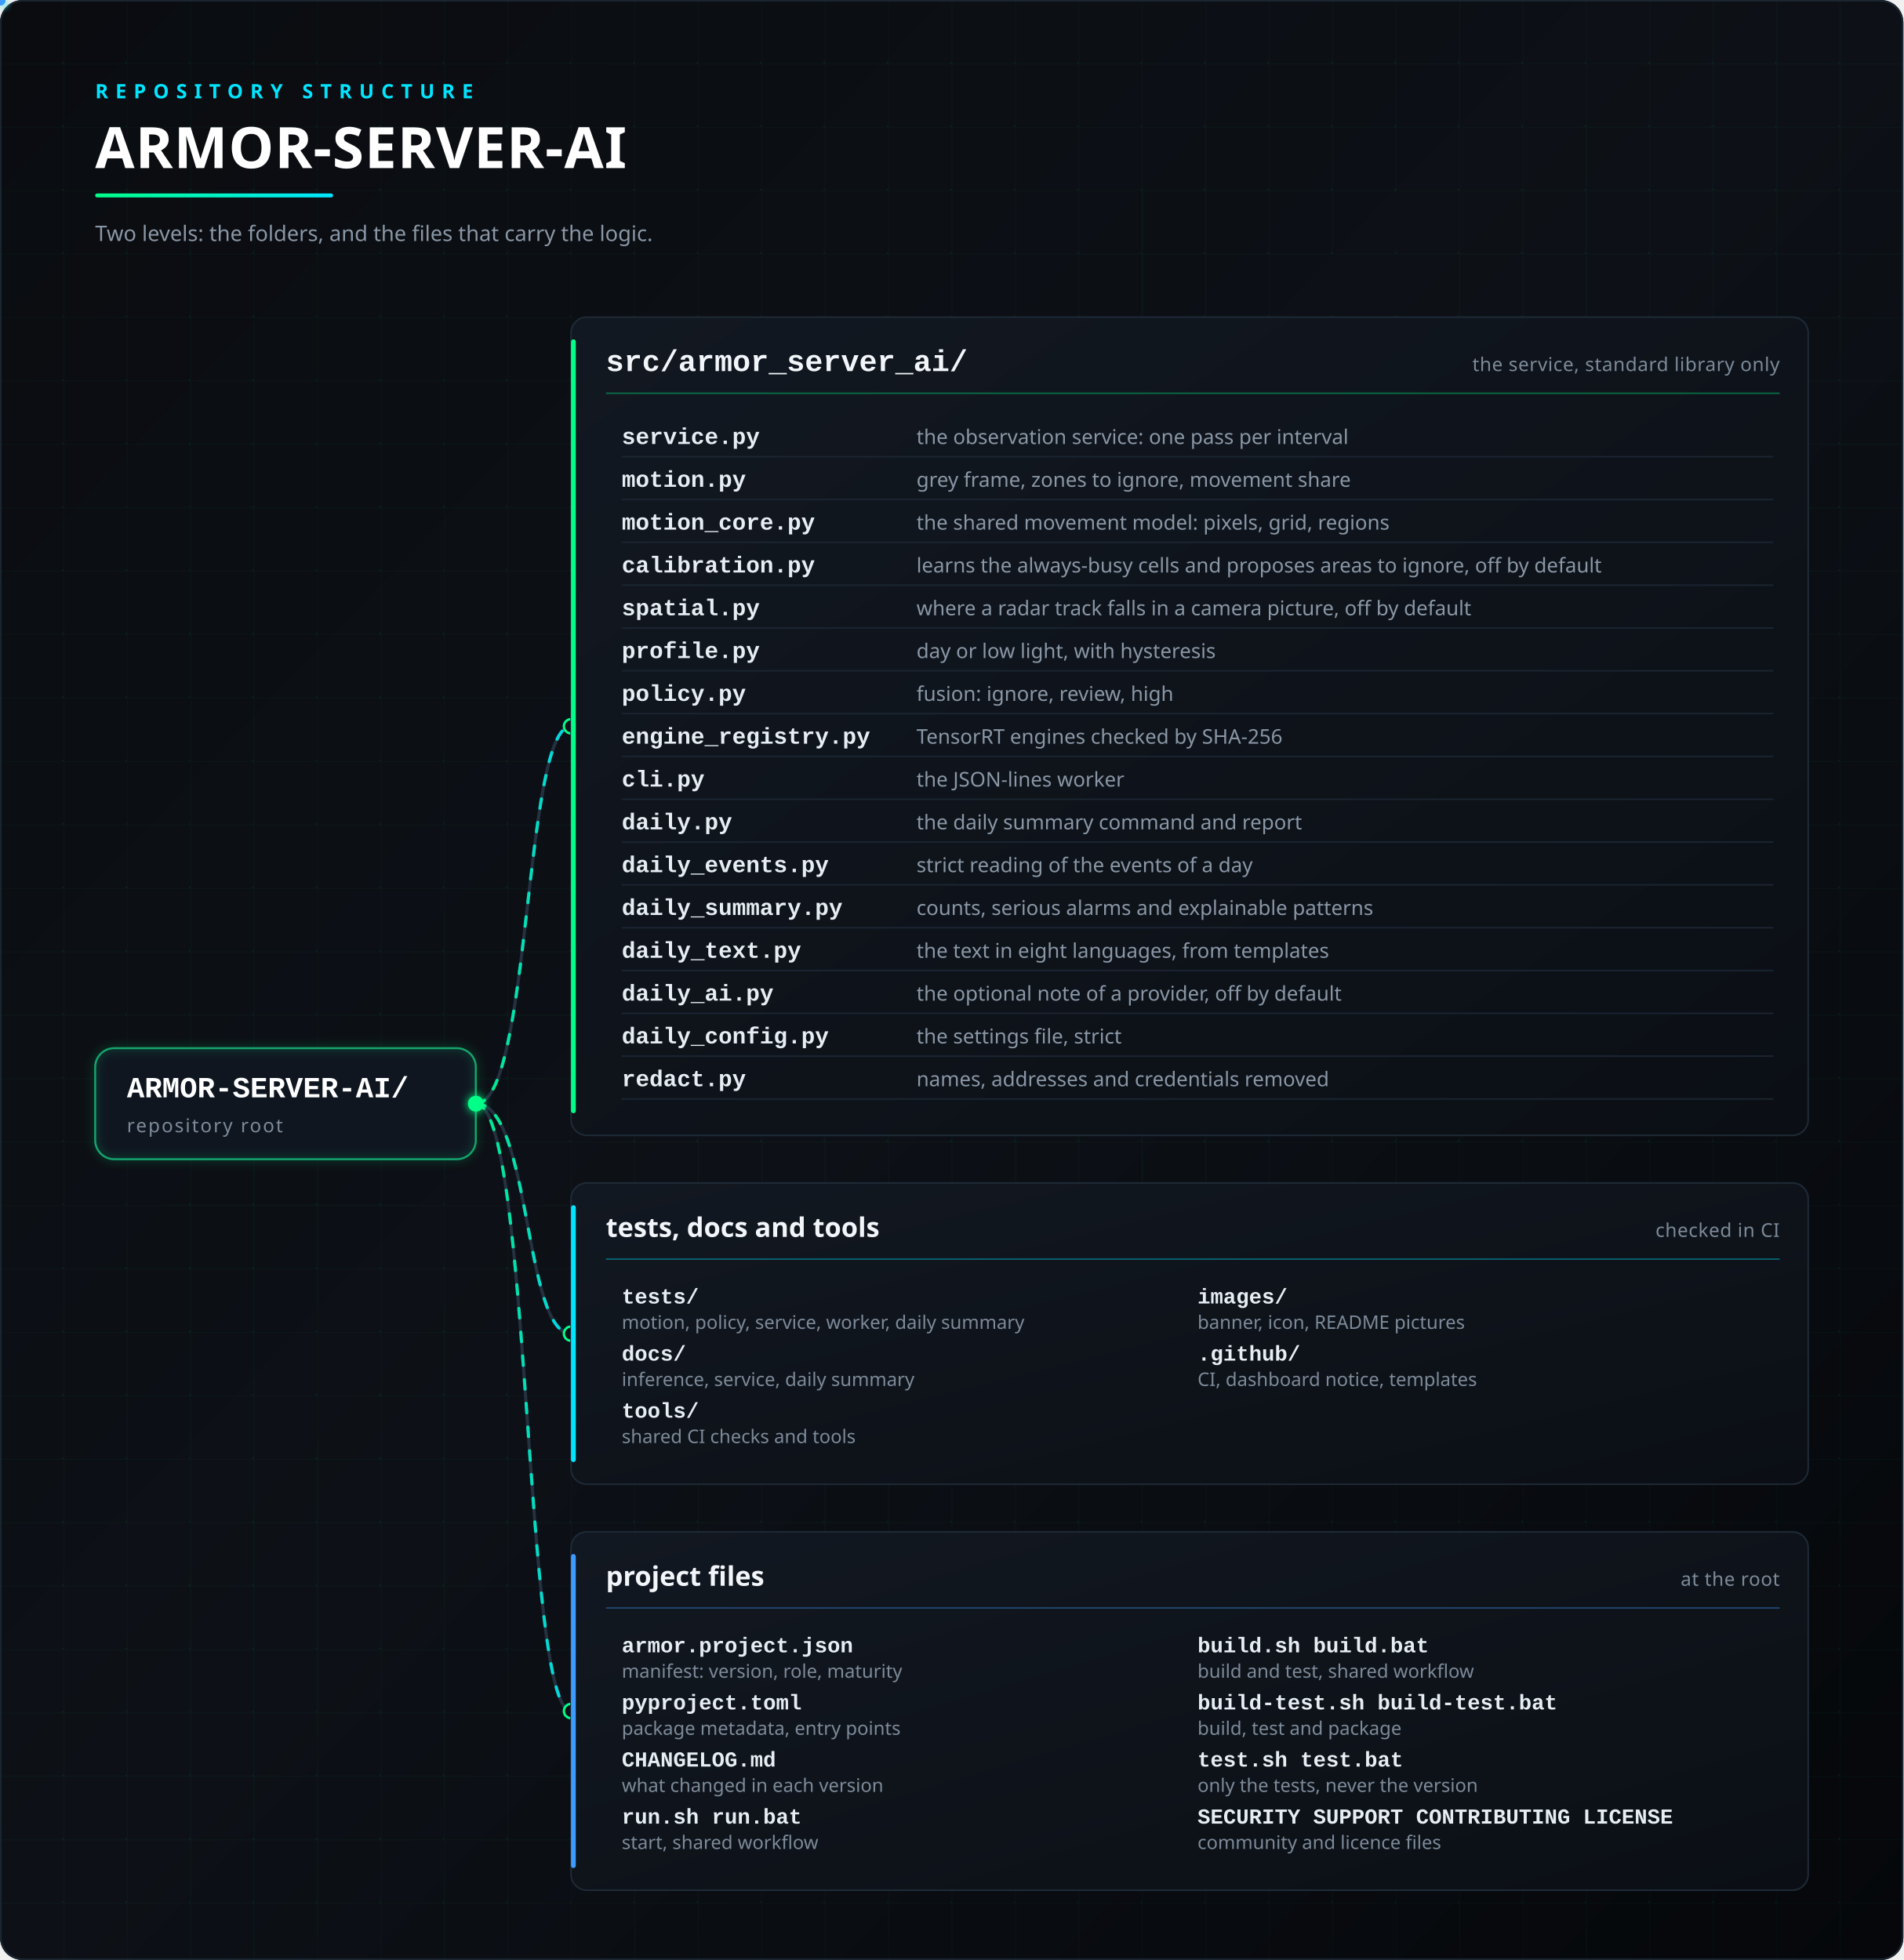
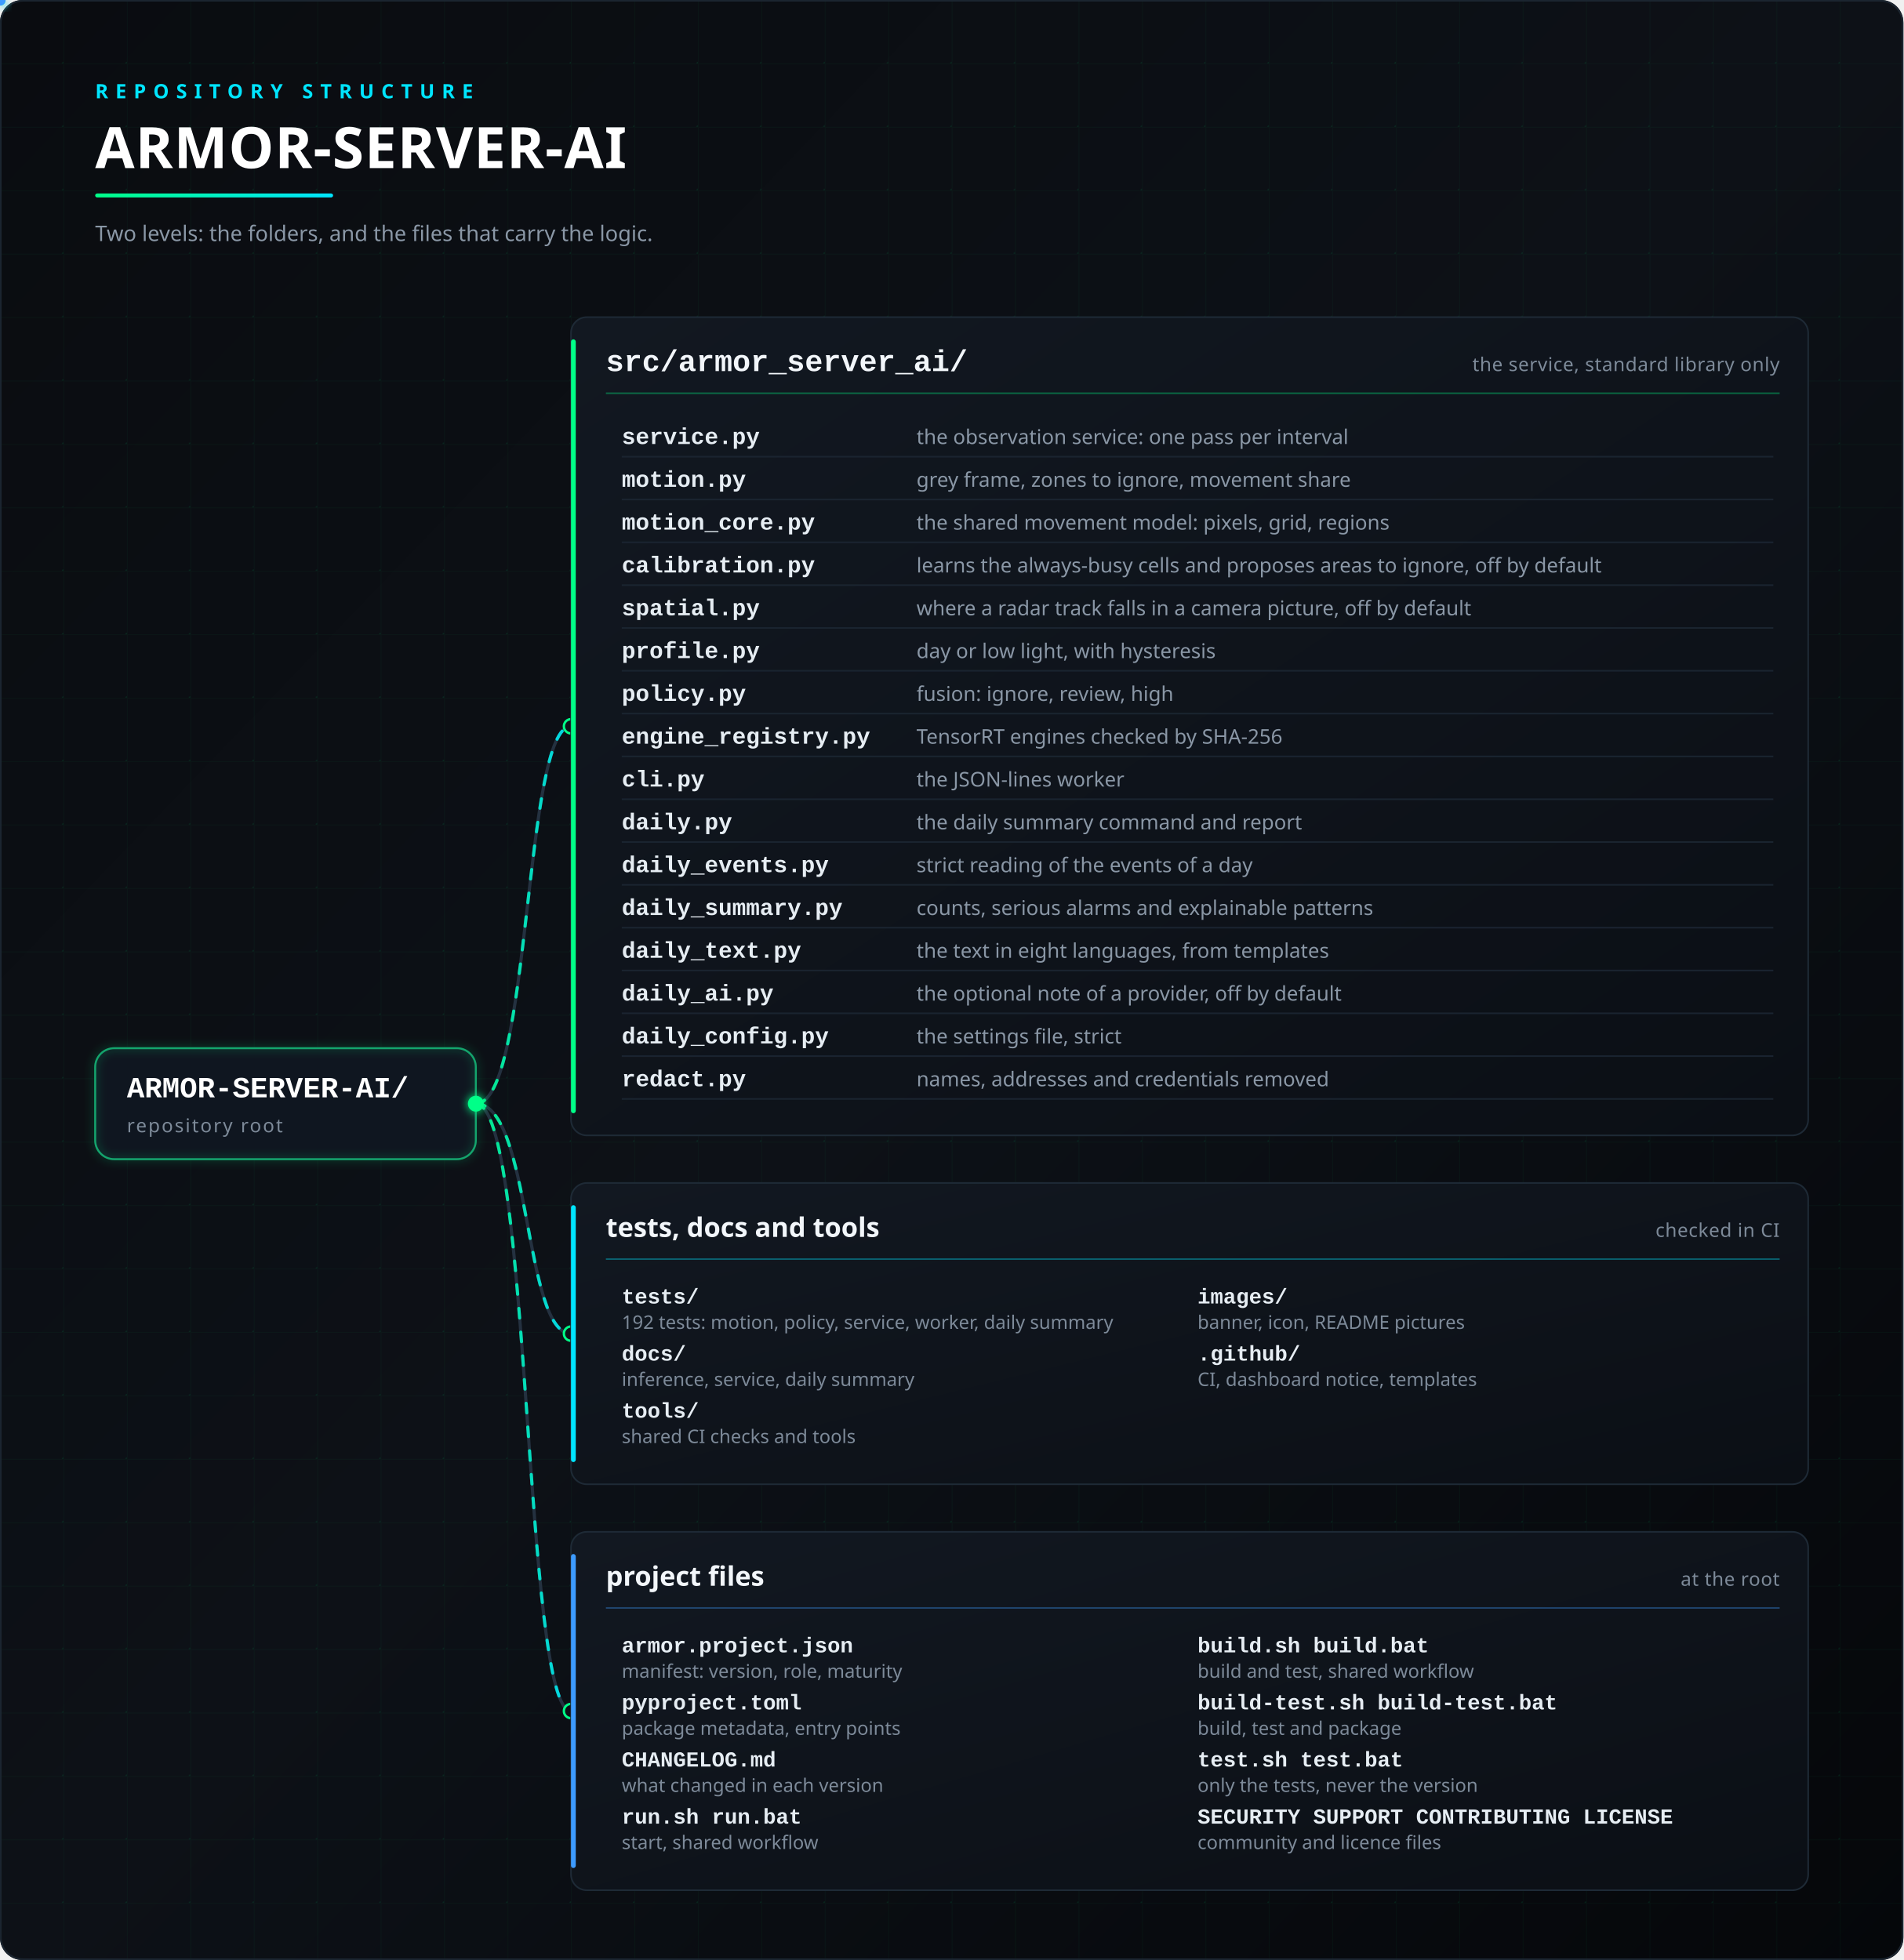
<svg xmlns="http://www.w3.org/2000/svg" viewBox="0 0 1200 1236" width="100%" role="img" aria-labelledby="t d">
  <defs>
    <linearGradient id="bg" x1="0" y1="0" x2="1" y2="1">
      <stop offset="0" stop-color="#0A0C10" />
      <stop offset="0.5" stop-color="#0D1117" />
      <stop offset="1" stop-color="#05070A" />
    </linearGradient>
    <linearGradient id="card" x1="0" y1="0" x2="1" y2="1">
      <stop offset="0" stop-color="#121821" />
      <stop offset="1" stop-color="#0B0F15" />
    </linearGradient>
    <linearGradient id="line" x1="0" y1="0" x2="1" y2="0">
      <stop offset="0" stop-color="#00FF88" />
      <stop offset="1" stop-color="#00E5FF" />
    </linearGradient>
    <filter id="glow" x="-50%" y="-50%" width="200%" height="200%">
      <feGaussianBlur stdDeviation="3" result="b" />
      <feMerge>
        <feMergeNode in="b" />
        <feMergeNode in="SourceGraphic" />
      </feMerge>
    </filter>
    <pattern id="grid" width="40" height="40" patternUnits="userSpaceOnUse">
      <path d="M40 0H0V40" fill="none" stroke="#00FF88" stroke-opacity="0.035" />
      <circle cx="40" cy="40" r="1" fill="#00FF88" fill-opacity="0.09" />
    </pattern>
  </defs>
  <rect width="1200" height="1236" rx="14" fill="url(#bg)" />
  <rect width="1200" height="1236" rx="14" fill="url(#grid)" />
  <rect x="0.5" y="0.5" width="1199" height="1235" rx="14" fill="none" stroke="#1B2530" />
  <text x="60" y="62" font-family="'Segoe UI','Noto Sans','Noto Sans CJK SC','Microsoft YaHei','Yu Gothic','Helvetica Neue',Helvetica,Arial,sans-serif" font-size="12.5" font-weight="600" fill="#00E5FF" text-anchor="start" letter-spacing="4.5">REPOSITORY STRUCTURE</text>
  <text x="60" y="106" font-family="'Segoe UI','Noto Sans','Noto Sans CJK SC','Microsoft YaHei','Yu Gothic','Helvetica Neue',Helvetica,Arial,sans-serif" font-size="36" font-weight="700" fill="#FFFFFF" text-anchor="start" letter-spacing="0.5">ARMOR-SERVER-AI</text>
  <rect x="60" y="122" width="150" height="2.5" rx="1.25" fill="url(#line)">
    <animate attributeName="width" values="40;150;150" keyTimes="0;0.4;1" dur="3s" repeatCount="indefinite" />
  </rect>
  <text x="60" y="152" font-family="'Segoe UI','Noto Sans','Noto Sans CJK SC','Microsoft YaHei','Yu Gothic','Helvetica Neue',Helvetica,Arial,sans-serif" font-size="13.5" font-weight="400" fill="#8A97A6" text-anchor="start">Two levels: the folders, and the files that carry the logic.</text>
  <path id="c0" d="M300,696 C335,696 330,458 360,458" fill="none" stroke="#243140" stroke-width="2" />
  <path d="M300,696 C335,696 330,458 360,458" fill="none" stroke="url(#line)" stroke-width="2" stroke-linecap="round" stroke-dasharray="6 9" opacity="0.9">
    <animate attributeName="stroke-dashoffset" from="0" to="-30" dur="1.6s" repeatCount="indefinite" />
  </path>
  <circle cx="360" cy="458" r="4.5" fill="#0D1117" stroke="#00FF88" stroke-width="1.5" />
  <path id="c1" d="M300,696 C335,696 330,841 360,841" fill="none" stroke="#243140" stroke-width="2" />
  <path d="M300,696 C335,696 330,841 360,841" fill="none" stroke="url(#line)" stroke-width="2" stroke-linecap="round" stroke-dasharray="6 9" opacity="0.9">
    <animate attributeName="stroke-dashoffset" from="0" to="-30" dur="1.6s" repeatCount="indefinite" />
  </path>
  <circle cx="360" cy="841" r="4.5" fill="#0D1117" stroke="#00FF88" stroke-width="1.5" />
  <path id="c2" d="M300,696 C335,696 330,1079 360,1079" fill="none" stroke="#243140" stroke-width="2" />
  <path d="M300,696 C335,696 330,1079 360,1079" fill="none" stroke="url(#line)" stroke-width="2" stroke-linecap="round" stroke-dasharray="6 9" opacity="0.9">
    <animate attributeName="stroke-dashoffset" from="0" to="-30" dur="1.6s" repeatCount="indefinite" />
  </path>
  <circle cx="360" cy="1079" r="4.5" fill="#0D1117" stroke="#00FF88" stroke-width="1.5" />
  <circle r="3.5" fill="#00FF88" filter="url(#glow)">
    <animateMotion dur="3.4s" repeatCount="indefinite">
      <mpath href="#c0" />
    </animateMotion>
  </circle>
  <circle r="3.5" fill="#00E5FF" filter="url(#glow)">
    <animateMotion dur="4.2s" repeatCount="indefinite">
      <mpath href="#c1" />
    </animateMotion>
  </circle>
  <circle r="3.5" fill="#3D9BFF" filter="url(#glow)">
    <animateMotion dur="5.0s" repeatCount="indefinite">
      <mpath href="#c2" />
    </animateMotion>
  </circle>
  <rect x="60" y="661" width="240" height="70" rx="12" fill="#0F1620" stroke="#2A3A4C" stroke-width="1.2" />
  <rect x="60" y="661" width="240" height="70" rx="12" fill="none" stroke="#00FF88" stroke-opacity="0.5" stroke-width="1.2" filter="url(#glow)">
    <animate attributeName="stroke-opacity" values="0.15;0.6;0.15" dur="3.6s" repeatCount="indefinite" />
  </rect>
  <text x="80" y="692" font-family="'JetBrains Mono','Cascadia Code','SFMono-Regular',Consolas,'Liberation Mono',monospace" font-size="18.5" font-weight="700" fill="#FFFFFF" text-anchor="start">ARMOR-SERVER-AI/</text>
  <text x="80" y="714" font-family="'Segoe UI','Noto Sans','Noto Sans CJK SC','Microsoft YaHei','Yu Gothic','Helvetica Neue',Helvetica,Arial,sans-serif" font-size="12" font-weight="400" fill="#7D8A99" text-anchor="start" letter-spacing="1">repository root</text>
  <circle cx="300" cy="696" r="5" fill="#00FF88" filter="url(#glow)" />
  <rect x="360" y="200" width="780" height="516" rx="10" fill="url(#card)" stroke="#1E2A36" stroke-width="1" />
  <rect x="360" y="214" width="3" height="488" rx="1.5" fill="#00FF88">
    <animate attributeName="opacity" values="0.55;1;0.55" dur="4s" begin="0s" repeatCount="indefinite" />
  </rect>
  <text x="382" y="234" font-family="'JetBrains Mono','Cascadia Code','SFMono-Regular',Consolas,'Liberation Mono',monospace" font-size="19" font-weight="700" fill="#F2F6FA" text-anchor="start">src/armor_server_ai/</text>
  <text x="1122" y="234" font-family="'Segoe UI','Noto Sans','Noto Sans CJK SC','Microsoft YaHei','Yu Gothic','Helvetica Neue',Helvetica,Arial,sans-serif" font-size="12" font-weight="400" fill="#7D8A99" text-anchor="end" letter-spacing="0.3">the service, standard library only</text>
  <line x1="382" y1="248" x2="1122" y2="248" stroke="#00FF88" stroke-opacity="0.35" stroke-width="1" />
  <text x="392" y="280" font-family="'JetBrains Mono','Cascadia Code','SFMono-Regular',Consolas,'Liberation Mono',monospace" font-size="14.5" font-weight="600" fill="#E6EDF3" text-anchor="start">service.py</text>
  <text x="577.82" y="280" font-family="'Segoe UI','Noto Sans','Noto Sans CJK SC','Microsoft YaHei','Yu Gothic','Helvetica Neue',Helvetica,Arial,sans-serif" font-size="12.8" font-weight="400" fill="#8A97A6" text-anchor="start">the observation service: one pass per interval</text>
  <line x1="392" y1="288" x2="1118" y2="288" stroke="#1A2430" stroke-width="1" />
  <text x="392" y="307" font-family="'JetBrains Mono','Cascadia Code','SFMono-Regular',Consolas,'Liberation Mono',monospace" font-size="14.5" font-weight="600" fill="#E6EDF3" text-anchor="start">motion.py</text>
  <text x="577.82" y="307" font-family="'Segoe UI','Noto Sans','Noto Sans CJK SC','Microsoft YaHei','Yu Gothic','Helvetica Neue',Helvetica,Arial,sans-serif" font-size="12.8" font-weight="400" fill="#8A97A6" text-anchor="start">grey frame, zones to ignore, movement share</text>
  <line x1="392" y1="315" x2="1118" y2="315" stroke="#1A2430" stroke-width="1" />
  <text x="392" y="334" font-family="'JetBrains Mono','Cascadia Code','SFMono-Regular',Consolas,'Liberation Mono',monospace" font-size="14.5" font-weight="600" fill="#E6EDF3" text-anchor="start">motion_core.py</text>
  <text x="577.82" y="334" font-family="'Segoe UI','Noto Sans','Noto Sans CJK SC','Microsoft YaHei','Yu Gothic','Helvetica Neue',Helvetica,Arial,sans-serif" font-size="12.8" font-weight="400" fill="#8A97A6" text-anchor="start">the shared movement model: pixels, grid, regions</text>
  <line x1="392" y1="342" x2="1118" y2="342" stroke="#1A2430" stroke-width="1" />
  <text x="392" y="361" font-family="'JetBrains Mono','Cascadia Code','SFMono-Regular',Consolas,'Liberation Mono',monospace" font-size="14.5" font-weight="600" fill="#E6EDF3" text-anchor="start">calibration.py</text>
  <text x="577.82" y="361" font-family="'Segoe UI','Noto Sans','Noto Sans CJK SC','Microsoft YaHei','Yu Gothic','Helvetica Neue',Helvetica,Arial,sans-serif" font-size="12.8" font-weight="400" fill="#8A97A6" text-anchor="start">learns the always-busy cells and proposes areas to ignore, off by default</text>
  <line x1="392" y1="369" x2="1118" y2="369" stroke="#1A2430" stroke-width="1" />
  <text x="392" y="388" font-family="'JetBrains Mono','Cascadia Code','SFMono-Regular',Consolas,'Liberation Mono',monospace" font-size="14.5" font-weight="600" fill="#E6EDF3" text-anchor="start">spatial.py</text>
  <text x="577.82" y="388" font-family="'Segoe UI','Noto Sans','Noto Sans CJK SC','Microsoft YaHei','Yu Gothic','Helvetica Neue',Helvetica,Arial,sans-serif" font-size="12.8" font-weight="400" fill="#8A97A6" text-anchor="start">where a radar track falls in a camera picture, off by default</text>
  <line x1="392" y1="396" x2="1118" y2="396" stroke="#1A2430" stroke-width="1" />
  <text x="392" y="415" font-family="'JetBrains Mono','Cascadia Code','SFMono-Regular',Consolas,'Liberation Mono',monospace" font-size="14.5" font-weight="600" fill="#E6EDF3" text-anchor="start">profile.py</text>
  <text x="577.82" y="415" font-family="'Segoe UI','Noto Sans','Noto Sans CJK SC','Microsoft YaHei','Yu Gothic','Helvetica Neue',Helvetica,Arial,sans-serif" font-size="12.8" font-weight="400" fill="#8A97A6" text-anchor="start">day or low light, with hysteresis</text>
  <line x1="392" y1="423" x2="1118" y2="423" stroke="#1A2430" stroke-width="1" />
  <text x="392" y="442" font-family="'JetBrains Mono','Cascadia Code','SFMono-Regular',Consolas,'Liberation Mono',monospace" font-size="14.5" font-weight="600" fill="#E6EDF3" text-anchor="start">policy.py</text>
  <text x="577.82" y="442" font-family="'Segoe UI','Noto Sans','Noto Sans CJK SC','Microsoft YaHei','Yu Gothic','Helvetica Neue',Helvetica,Arial,sans-serif" font-size="12.8" font-weight="400" fill="#8A97A6" text-anchor="start">fusion: ignore, review, high</text>
  <line x1="392" y1="450" x2="1118" y2="450" stroke="#1A2430" stroke-width="1" />
  <text x="392" y="469" font-family="'JetBrains Mono','Cascadia Code','SFMono-Regular',Consolas,'Liberation Mono',monospace" font-size="14.5" font-weight="600" fill="#E6EDF3" text-anchor="start">engine_registry.py</text>
  <text x="577.82" y="469" font-family="'Segoe UI','Noto Sans','Noto Sans CJK SC','Microsoft YaHei','Yu Gothic','Helvetica Neue',Helvetica,Arial,sans-serif" font-size="12.8" font-weight="400" fill="#8A97A6" text-anchor="start">TensorRT engines checked by SHA-256</text>
  <line x1="392" y1="477" x2="1118" y2="477" stroke="#1A2430" stroke-width="1" />
  <text x="392" y="496" font-family="'JetBrains Mono','Cascadia Code','SFMono-Regular',Consolas,'Liberation Mono',monospace" font-size="14.5" font-weight="600" fill="#E6EDF3" text-anchor="start">cli.py</text>
  <text x="577.82" y="496" font-family="'Segoe UI','Noto Sans','Noto Sans CJK SC','Microsoft YaHei','Yu Gothic','Helvetica Neue',Helvetica,Arial,sans-serif" font-size="12.8" font-weight="400" fill="#8A97A6" text-anchor="start">the JSON-lines worker</text>
  <line x1="392" y1="504" x2="1118" y2="504" stroke="#1A2430" stroke-width="1" />
  <text x="392" y="523" font-family="'JetBrains Mono','Cascadia Code','SFMono-Regular',Consolas,'Liberation Mono',monospace" font-size="14.5" font-weight="600" fill="#E6EDF3" text-anchor="start">daily.py</text>
  <text x="577.82" y="523" font-family="'Segoe UI','Noto Sans','Noto Sans CJK SC','Microsoft YaHei','Yu Gothic','Helvetica Neue',Helvetica,Arial,sans-serif" font-size="12.8" font-weight="400" fill="#8A97A6" text-anchor="start">the daily summary command and report</text>
  <line x1="392" y1="531" x2="1118" y2="531" stroke="#1A2430" stroke-width="1" />
  <text x="392" y="550" font-family="'JetBrains Mono','Cascadia Code','SFMono-Regular',Consolas,'Liberation Mono',monospace" font-size="14.5" font-weight="600" fill="#E6EDF3" text-anchor="start">daily_events.py</text>
  <text x="577.82" y="550" font-family="'Segoe UI','Noto Sans','Noto Sans CJK SC','Microsoft YaHei','Yu Gothic','Helvetica Neue',Helvetica,Arial,sans-serif" font-size="12.8" font-weight="400" fill="#8A97A6" text-anchor="start">strict reading of the events of a day</text>
  <line x1="392" y1="558" x2="1118" y2="558" stroke="#1A2430" stroke-width="1" />
  <text x="392" y="577" font-family="'JetBrains Mono','Cascadia Code','SFMono-Regular',Consolas,'Liberation Mono',monospace" font-size="14.5" font-weight="600" fill="#E6EDF3" text-anchor="start">daily_summary.py</text>
  <text x="577.82" y="577" font-family="'Segoe UI','Noto Sans','Noto Sans CJK SC','Microsoft YaHei','Yu Gothic','Helvetica Neue',Helvetica,Arial,sans-serif" font-size="12.8" font-weight="400" fill="#8A97A6" text-anchor="start">counts, serious alarms and explainable patterns</text>
  <line x1="392" y1="585" x2="1118" y2="585" stroke="#1A2430" stroke-width="1" />
  <text x="392" y="604" font-family="'JetBrains Mono','Cascadia Code','SFMono-Regular',Consolas,'Liberation Mono',monospace" font-size="14.5" font-weight="600" fill="#E6EDF3" text-anchor="start">daily_text.py</text>
  <text x="577.82" y="604" font-family="'Segoe UI','Noto Sans','Noto Sans CJK SC','Microsoft YaHei','Yu Gothic','Helvetica Neue',Helvetica,Arial,sans-serif" font-size="12.8" font-weight="400" fill="#8A97A6" text-anchor="start">the text in eight languages, from templates</text>
  <line x1="392" y1="612" x2="1118" y2="612" stroke="#1A2430" stroke-width="1" />
  <text x="392" y="631" font-family="'JetBrains Mono','Cascadia Code','SFMono-Regular',Consolas,'Liberation Mono',monospace" font-size="14.5" font-weight="600" fill="#E6EDF3" text-anchor="start">daily_ai.py</text>
  <text x="577.82" y="631" font-family="'Segoe UI','Noto Sans','Noto Sans CJK SC','Microsoft YaHei','Yu Gothic','Helvetica Neue',Helvetica,Arial,sans-serif" font-size="12.8" font-weight="400" fill="#8A97A6" text-anchor="start">the optional note of a provider, off by default</text>
  <line x1="392" y1="639" x2="1118" y2="639" stroke="#1A2430" stroke-width="1" />
  <text x="392" y="658" font-family="'JetBrains Mono','Cascadia Code','SFMono-Regular',Consolas,'Liberation Mono',monospace" font-size="14.5" font-weight="600" fill="#E6EDF3" text-anchor="start">daily_config.py</text>
  <text x="577.82" y="658" font-family="'Segoe UI','Noto Sans','Noto Sans CJK SC','Microsoft YaHei','Yu Gothic','Helvetica Neue',Helvetica,Arial,sans-serif" font-size="12.8" font-weight="400" fill="#8A97A6" text-anchor="start">the settings file, strict</text>
  <line x1="392" y1="666" x2="1118" y2="666" stroke="#1A2430" stroke-width="1" />
  <text x="392" y="685" font-family="'JetBrains Mono','Cascadia Code','SFMono-Regular',Consolas,'Liberation Mono',monospace" font-size="14.5" font-weight="600" fill="#E6EDF3" text-anchor="start">redact.py</text>
  <text x="577.82" y="685" font-family="'Segoe UI','Noto Sans','Noto Sans CJK SC','Microsoft YaHei','Yu Gothic','Helvetica Neue',Helvetica,Arial,sans-serif" font-size="12.8" font-weight="400" fill="#8A97A6" text-anchor="start">names, addresses and credentials removed</text>
  <line x1="392" y1="693" x2="1118" y2="693" stroke="#1A2430" stroke-width="1" />
  <rect x="360" y="746" width="780" height="190" rx="10" fill="url(#card)" stroke="#1E2A36" stroke-width="1" />
  <rect x="360" y="760" width="3" height="162" rx="1.5" fill="#00E5FF">
    <animate attributeName="opacity" values="0.55;1;0.55" dur="4s" begin="0.6s" repeatCount="indefinite" />
  </rect>
  <text x="382" y="780" font-family="'Segoe UI','Noto Sans','Noto Sans CJK SC','Microsoft YaHei','Yu Gothic','Helvetica Neue',Helvetica,Arial,sans-serif" font-size="17" font-weight="700" fill="#F2F6FA" text-anchor="start">tests, docs and tools</text>
  <text x="1122" y="780" font-family="'Segoe UI','Noto Sans','Noto Sans CJK SC','Microsoft YaHei','Yu Gothic','Helvetica Neue',Helvetica,Arial,sans-serif" font-size="12" font-weight="400" fill="#7D8A99" text-anchor="end" letter-spacing="0.3">checked in CI</text>
  <line x1="382" y1="794" x2="1122" y2="794" stroke="#00E5FF" stroke-opacity="0.35" stroke-width="1" />
  <text x="392" y="822" font-family="'JetBrains Mono','Cascadia Code','SFMono-Regular',Consolas,'Liberation Mono',monospace" font-size="13.5" font-weight="600" fill="#E6EDF3" text-anchor="start">tests/</text>
-   <text x="392" y="838" font-family="'Segoe UI','Noto Sans','Noto Sans CJK SC','Microsoft YaHei','Yu Gothic','Helvetica Neue',Helvetica,Arial,sans-serif" font-size="11.8" font-weight="400" fill="#7D8A99" text-anchor="start">motion, policy, service, worker, daily summary</text>
+   <text x="392" y="838" font-family="'Segoe UI','Noto Sans','Noto Sans CJK SC','Microsoft YaHei','Yu Gothic','Helvetica Neue',Helvetica,Arial,sans-serif" font-size="11.8" font-weight="400" fill="#7D8A99" text-anchor="start">192 tests: motion, policy, service, worker, daily summary</text>
  <text x="392" y="858" font-family="'JetBrains Mono','Cascadia Code','SFMono-Regular',Consolas,'Liberation Mono',monospace" font-size="13.5" font-weight="600" fill="#E6EDF3" text-anchor="start">docs/</text>
  <text x="392" y="874" font-family="'Segoe UI','Noto Sans','Noto Sans CJK SC','Microsoft YaHei','Yu Gothic','Helvetica Neue',Helvetica,Arial,sans-serif" font-size="11.8" font-weight="400" fill="#7D8A99" text-anchor="start">inference, service, daily summary</text>
  <text x="392" y="894" font-family="'JetBrains Mono','Cascadia Code','SFMono-Regular',Consolas,'Liberation Mono',monospace" font-size="13.5" font-weight="600" fill="#E6EDF3" text-anchor="start">tools/</text>
  <text x="392" y="910" font-family="'Segoe UI','Noto Sans','Noto Sans CJK SC','Microsoft YaHei','Yu Gothic','Helvetica Neue',Helvetica,Arial,sans-serif" font-size="11.8" font-weight="400" fill="#7D8A99" text-anchor="start">shared CI checks and tools</text>
  <text x="755" y="822" font-family="'JetBrains Mono','Cascadia Code','SFMono-Regular',Consolas,'Liberation Mono',monospace" font-size="13.5" font-weight="600" fill="#E6EDF3" text-anchor="start">images/</text>
  <text x="755" y="838" font-family="'Segoe UI','Noto Sans','Noto Sans CJK SC','Microsoft YaHei','Yu Gothic','Helvetica Neue',Helvetica,Arial,sans-serif" font-size="11.8" font-weight="400" fill="#7D8A99" text-anchor="start">banner, icon, README pictures</text>
  <text x="755" y="858" font-family="'JetBrains Mono','Cascadia Code','SFMono-Regular',Consolas,'Liberation Mono',monospace" font-size="13.5" font-weight="600" fill="#E6EDF3" text-anchor="start">.github/</text>
  <text x="755" y="874" font-family="'Segoe UI','Noto Sans','Noto Sans CJK SC','Microsoft YaHei','Yu Gothic','Helvetica Neue',Helvetica,Arial,sans-serif" font-size="11.8" font-weight="400" fill="#7D8A99" text-anchor="start">CI, dashboard notice, templates</text>
  <rect x="360" y="966" width="780" height="226" rx="10" fill="url(#card)" stroke="#1E2A36" stroke-width="1" />
  <rect x="360" y="980" width="3" height="198" rx="1.5" fill="#3D9BFF">
    <animate attributeName="opacity" values="0.55;1;0.55" dur="4s" begin="1.2s" repeatCount="indefinite" />
  </rect>
  <text x="382" y="1000" font-family="'Segoe UI','Noto Sans','Noto Sans CJK SC','Microsoft YaHei','Yu Gothic','Helvetica Neue',Helvetica,Arial,sans-serif" font-size="17" font-weight="700" fill="#F2F6FA" text-anchor="start">project files</text>
  <text x="1122" y="1000" font-family="'Segoe UI','Noto Sans','Noto Sans CJK SC','Microsoft YaHei','Yu Gothic','Helvetica Neue',Helvetica,Arial,sans-serif" font-size="12" font-weight="400" fill="#7D8A99" text-anchor="end" letter-spacing="0.3">at the root</text>
  <line x1="382" y1="1014" x2="1122" y2="1014" stroke="#3D9BFF" stroke-opacity="0.35" stroke-width="1" />
  <text x="392" y="1042" font-family="'JetBrains Mono','Cascadia Code','SFMono-Regular',Consolas,'Liberation Mono',monospace" font-size="13.5" font-weight="600" fill="#E6EDF3" text-anchor="start">armor.project.json</text>
  <text x="392" y="1058" font-family="'Segoe UI','Noto Sans','Noto Sans CJK SC','Microsoft YaHei','Yu Gothic','Helvetica Neue',Helvetica,Arial,sans-serif" font-size="11.8" font-weight="400" fill="#7D8A99" text-anchor="start">manifest: version, role, maturity</text>
  <text x="392" y="1078" font-family="'JetBrains Mono','Cascadia Code','SFMono-Regular',Consolas,'Liberation Mono',monospace" font-size="13.5" font-weight="600" fill="#E6EDF3" text-anchor="start">pyproject.toml</text>
  <text x="392" y="1094" font-family="'Segoe UI','Noto Sans','Noto Sans CJK SC','Microsoft YaHei','Yu Gothic','Helvetica Neue',Helvetica,Arial,sans-serif" font-size="11.8" font-weight="400" fill="#7D8A99" text-anchor="start">package metadata, entry points</text>
  <text x="392" y="1114" font-family="'JetBrains Mono','Cascadia Code','SFMono-Regular',Consolas,'Liberation Mono',monospace" font-size="13.5" font-weight="600" fill="#E6EDF3" text-anchor="start">CHANGELOG.md</text>
  <text x="392" y="1130" font-family="'Segoe UI','Noto Sans','Noto Sans CJK SC','Microsoft YaHei','Yu Gothic','Helvetica Neue',Helvetica,Arial,sans-serif" font-size="11.8" font-weight="400" fill="#7D8A99" text-anchor="start">what changed in each version</text>
  <text x="392" y="1150" font-family="'JetBrains Mono','Cascadia Code','SFMono-Regular',Consolas,'Liberation Mono',monospace" font-size="13.5" font-weight="600" fill="#E6EDF3" text-anchor="start">run.sh  run.bat</text>
  <text x="392" y="1166" font-family="'Segoe UI','Noto Sans','Noto Sans CJK SC','Microsoft YaHei','Yu Gothic','Helvetica Neue',Helvetica,Arial,sans-serif" font-size="11.8" font-weight="400" fill="#7D8A99" text-anchor="start">start, shared workflow</text>
  <text x="755" y="1042" font-family="'JetBrains Mono','Cascadia Code','SFMono-Regular',Consolas,'Liberation Mono',monospace" font-size="13.5" font-weight="600" fill="#E6EDF3" text-anchor="start">build.sh  build.bat</text>
  <text x="755" y="1058" font-family="'Segoe UI','Noto Sans','Noto Sans CJK SC','Microsoft YaHei','Yu Gothic','Helvetica Neue',Helvetica,Arial,sans-serif" font-size="11.8" font-weight="400" fill="#7D8A99" text-anchor="start">build and test, shared workflow</text>
  <text x="755" y="1078" font-family="'JetBrains Mono','Cascadia Code','SFMono-Regular',Consolas,'Liberation Mono',monospace" font-size="13.5" font-weight="600" fill="#E6EDF3" text-anchor="start">build-test.sh  build-test.bat</text>
  <text x="755" y="1094" font-family="'Segoe UI','Noto Sans','Noto Sans CJK SC','Microsoft YaHei','Yu Gothic','Helvetica Neue',Helvetica,Arial,sans-serif" font-size="11.8" font-weight="400" fill="#7D8A99" text-anchor="start">build, test and package</text>
  <text x="755" y="1114" font-family="'JetBrains Mono','Cascadia Code','SFMono-Regular',Consolas,'Liberation Mono',monospace" font-size="13.5" font-weight="600" fill="#E6EDF3" text-anchor="start">test.sh  test.bat</text>
  <text x="755" y="1130" font-family="'Segoe UI','Noto Sans','Noto Sans CJK SC','Microsoft YaHei','Yu Gothic','Helvetica Neue',Helvetica,Arial,sans-serif" font-size="11.8" font-weight="400" fill="#7D8A99" text-anchor="start">only the tests, never the version</text>
  <text x="755" y="1150" font-family="'JetBrains Mono','Cascadia Code','SFMono-Regular',Consolas,'Liberation Mono',monospace" font-size="13.5" font-weight="600" fill="#E6EDF3" text-anchor="start">SECURITY  SUPPORT  CONTRIBUTING  LICENSE</text>
  <text x="755" y="1166" font-family="'Segoe UI','Noto Sans','Noto Sans CJK SC','Microsoft YaHei','Yu Gothic','Helvetica Neue',Helvetica,Arial,sans-serif" font-size="11.8" font-weight="400" fill="#7D8A99" text-anchor="start">community and licence files</text>
</svg>
